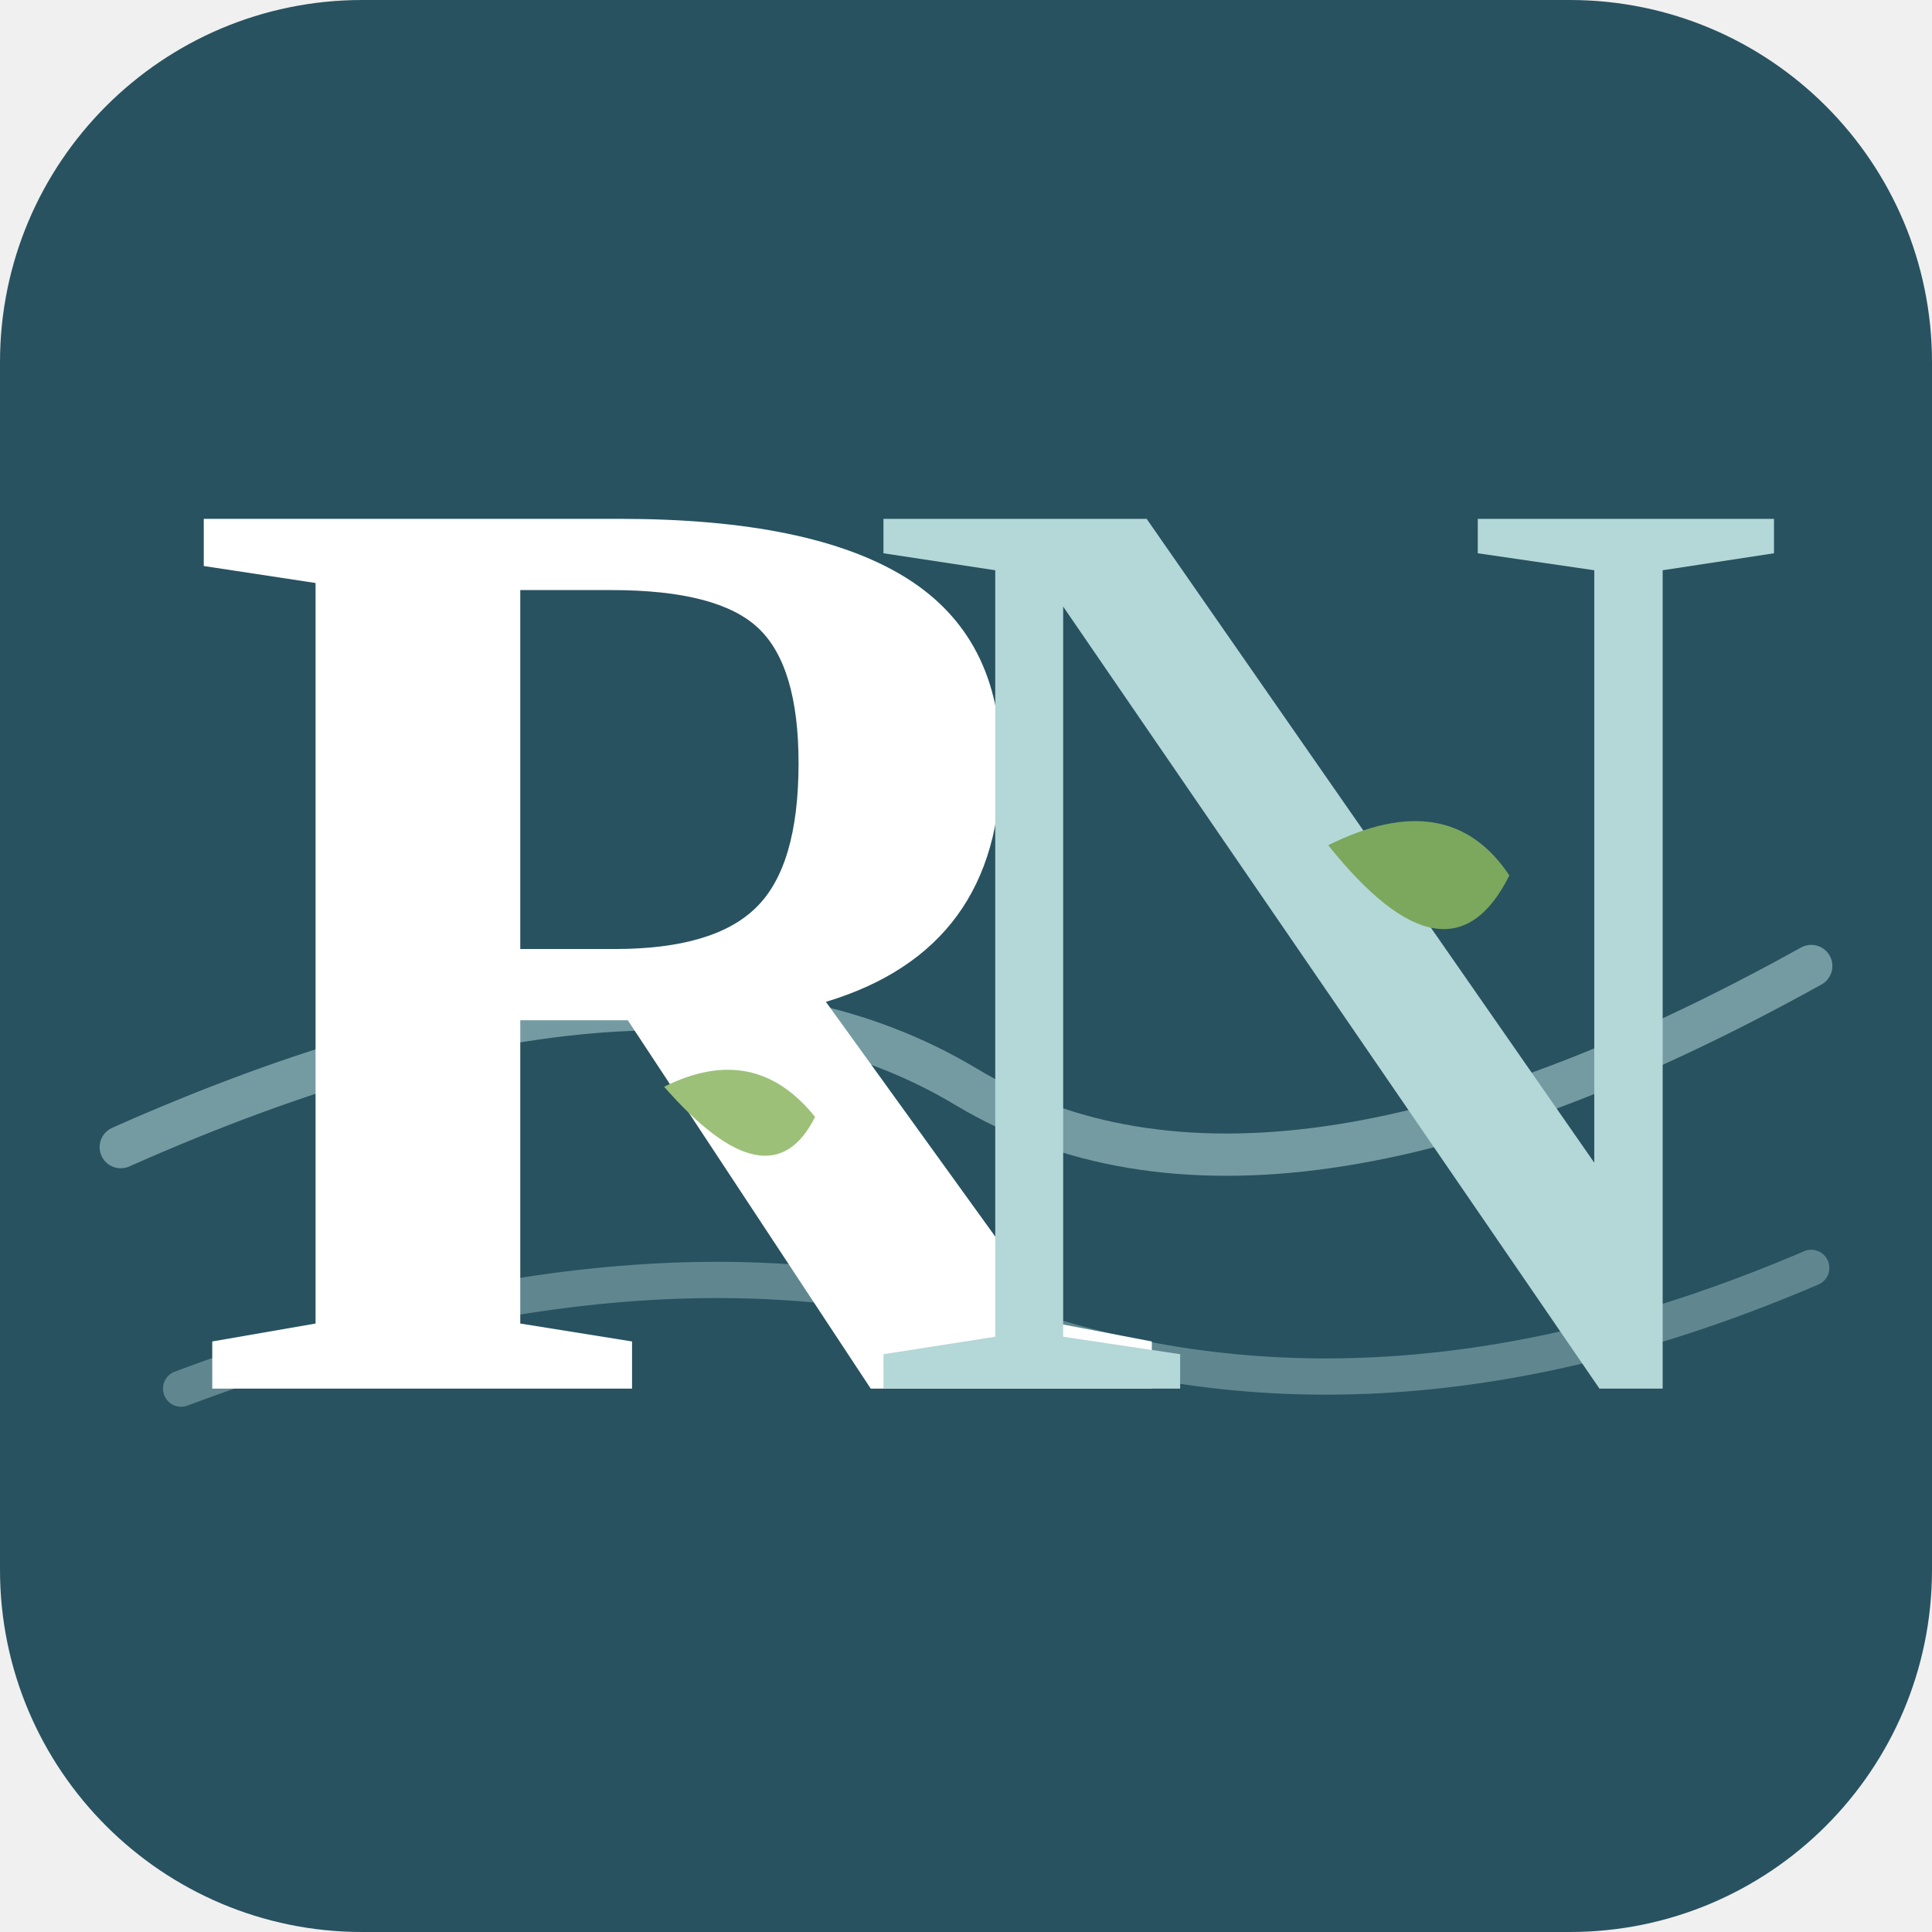
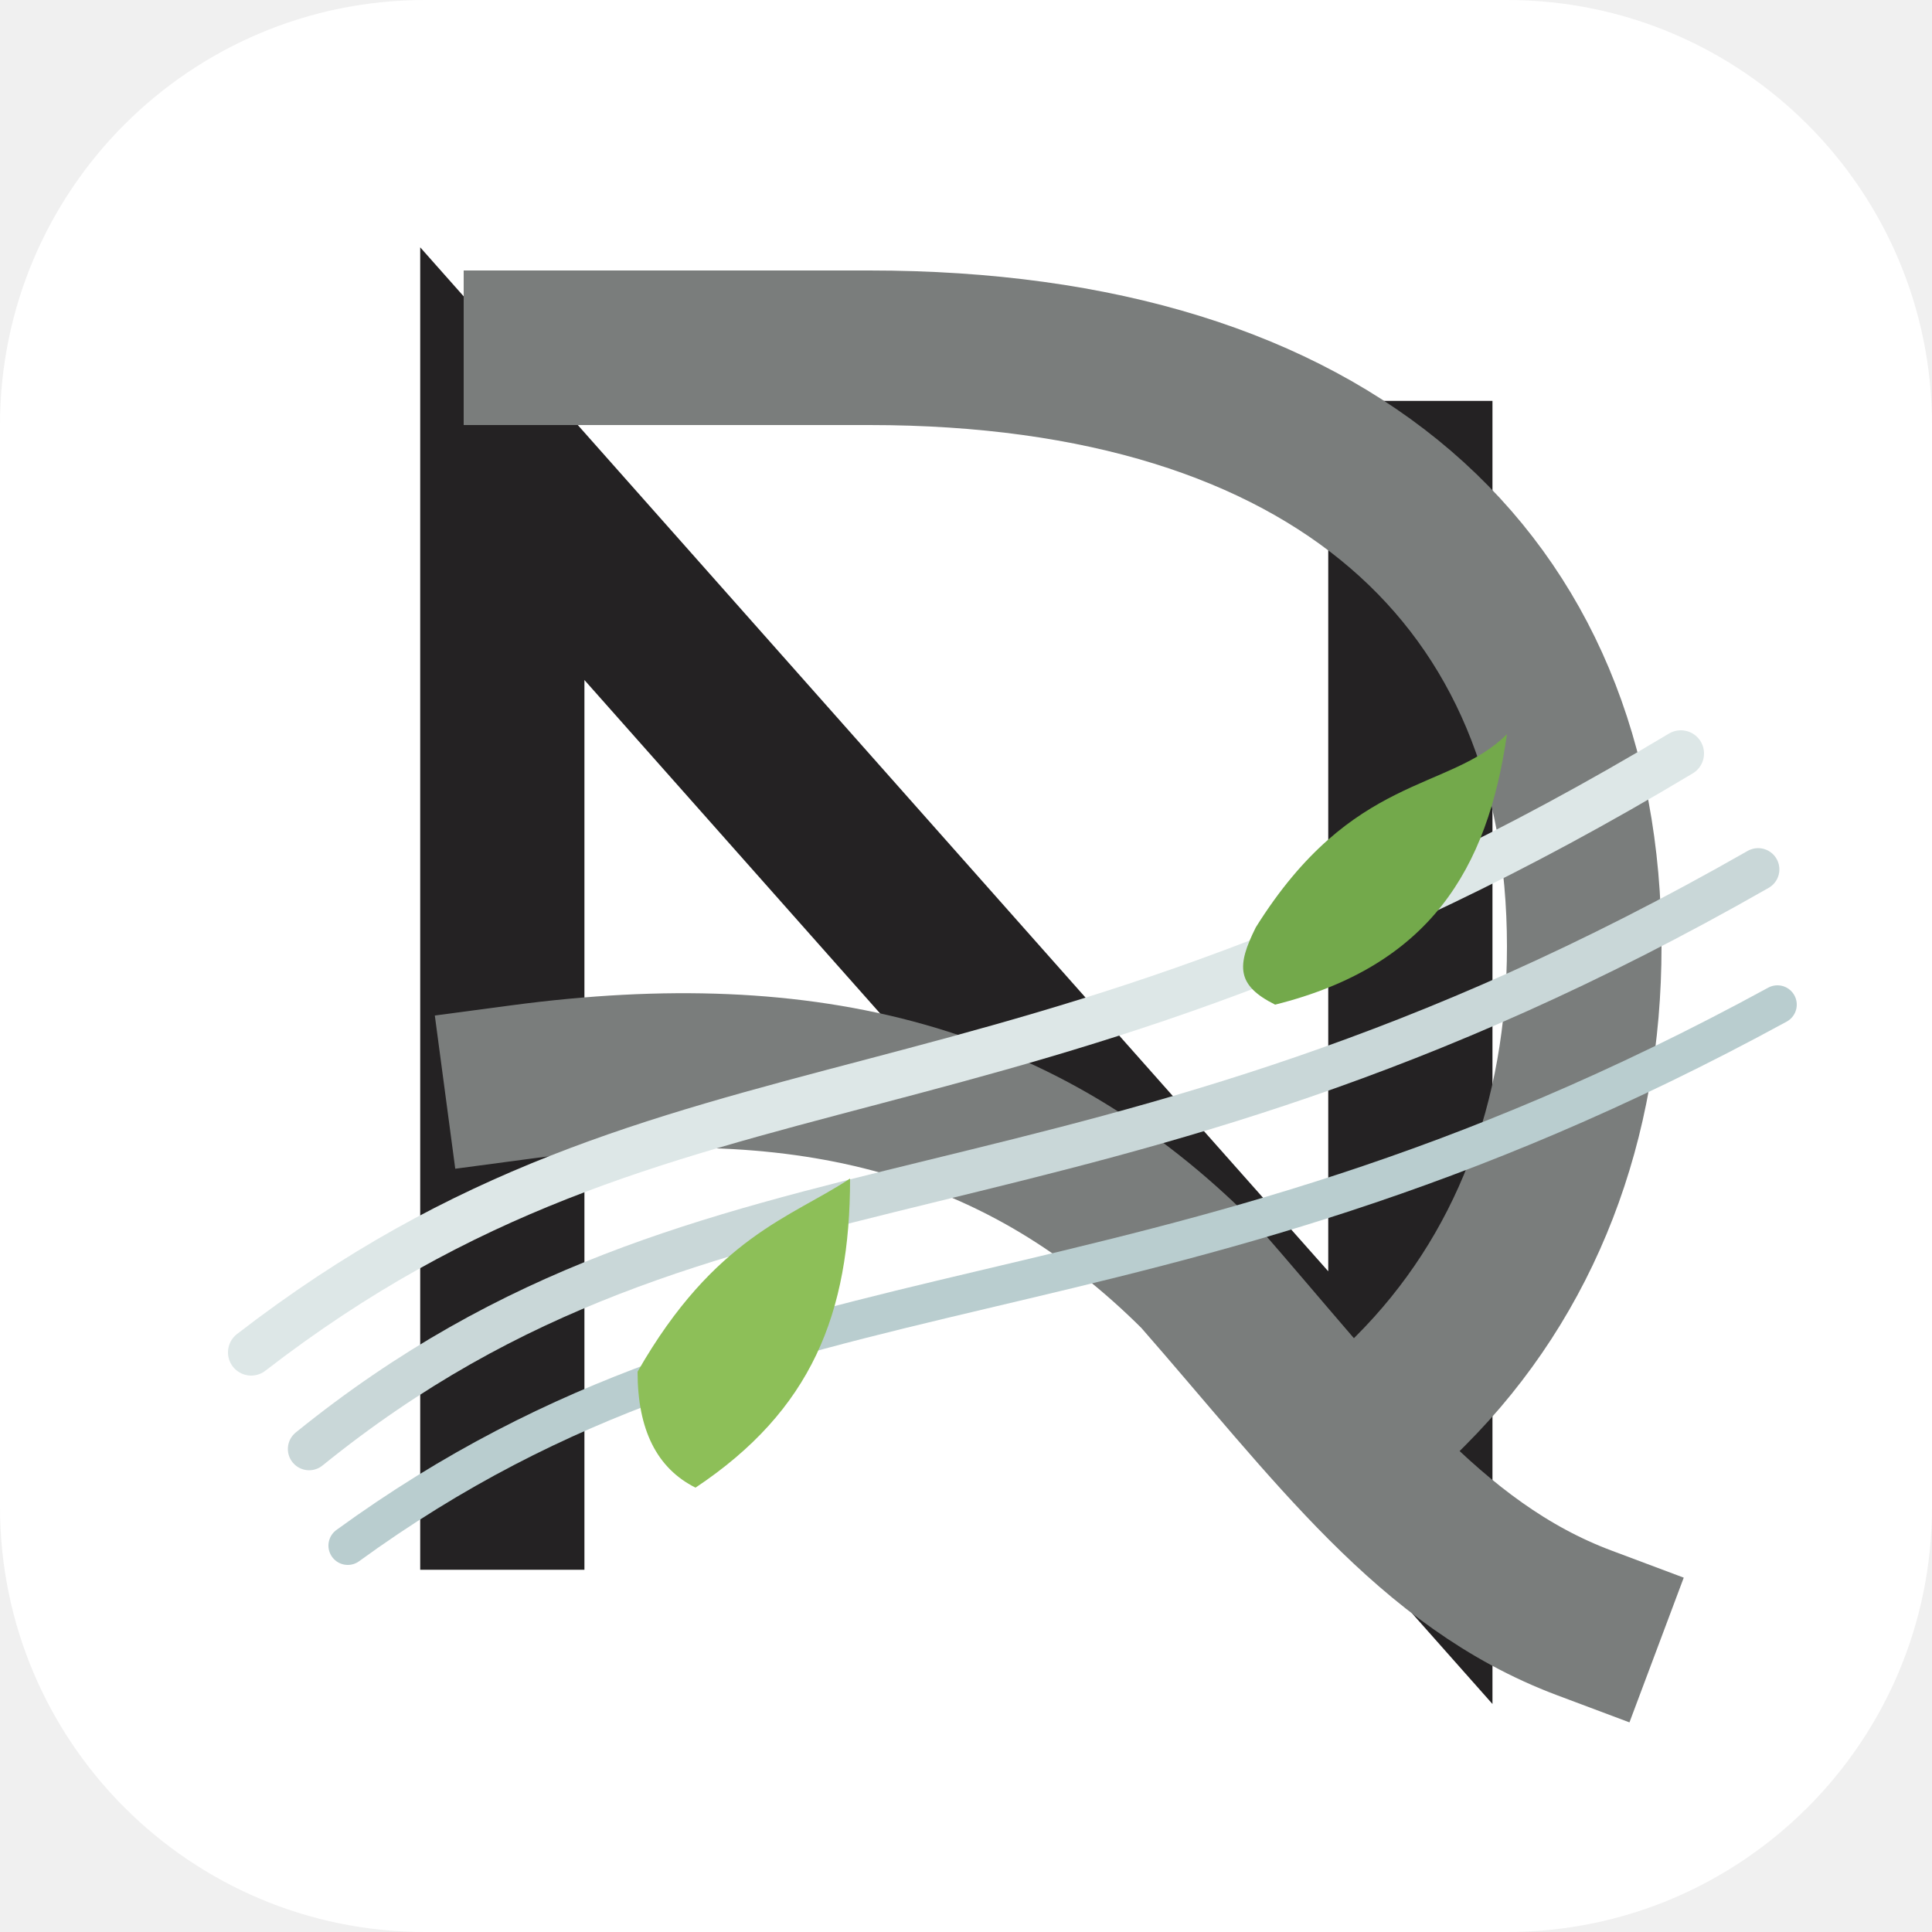
- <svg xmlns="http://www.w3.org/2000/svg" viewBox="0 0 64 64" width="64" height="64">
-   <rect width="64" height="64" rx="12" fill="#285260" />
-   <g>
-     <path d="M4 38 Q 22 30 32 36 T 60 32" stroke="#B4D7D8" stroke-opacity="0.55" stroke-width="1.4" stroke-linecap="round" fill="none" />
-     <path d="M6 46 Q 22 40 34 44 T 60 42" stroke="#B4D7D8" stroke-opacity="0.4" stroke-width="1.2" stroke-linecap="round" fill="none" />
-     <text x="6" y="46" font-family="Georgia, 'Times New Roman', serif" font-size="44" font-weight="600" fill="#FFFFFF" letter-spacing="-1">R</text>
-     <text x="28" y="46" font-family="Georgia, 'Times New Roman', serif" font-size="44" font-weight="500" fill="#B4D7D8" letter-spacing="-1">N</text>
-     <path d="M44 28 q 4 -2 6 1 q -2 4 -6 -1 z" fill="#7BA85C" />
-     <path d="M22 36 q 3 -1.5 5 1 q -1.5 3 -5 -1 z" fill="#9CC078" />
-   </g>
+ <svg xmlns="http://www.w3.org/2000/svg" viewBox="0 0 100 100" width="100" height="100">
+   <rect width="100" height="100" rx="22" fill="#ffffff" />
+   <path d="M26 77V24l47 53V25" stroke="#242223" stroke-width="8.5" stroke-linecap="square" stroke-linejoin="miter" fill="none" />
+   <path d="M28 18h17c24 0 37 12 37 31 0 9-3 17-9 23" stroke="#7A7D7C" stroke-width="8" stroke-linecap="square" fill="none" />
+   <path d="M27 56c15-2 26 1 35 10 7 8 12 15 20 18" stroke="#7A7D7C" stroke-width="8" stroke-linecap="square" fill="none" />
+   <path d="M13 70C35 53 52 60 87 39" stroke="#DDE7E7" stroke-width="2.4" stroke-linecap="round" fill="none" />
+   <path d="M16 75C37 58 56 65 91 45" stroke="#C9D7D8" stroke-width="2.2" stroke-linecap="round" fill="none" />
+   <path d="M18 80C40 64 59 70 92 52" stroke="#B9CDCF" stroke-width="2" stroke-linecap="round" fill="none" />
+   <path d="M65 48c5-8 10-7 13-10-1 7-4 12-12 14-2-1-2-2-1-4Z" fill="#73A94B" />
+   <path d="M33 71c4-7 8-8 11-10 0 7-2 12-8 16-2-1-3-3-3-6Z" fill="#8DBF58" />
</svg>
